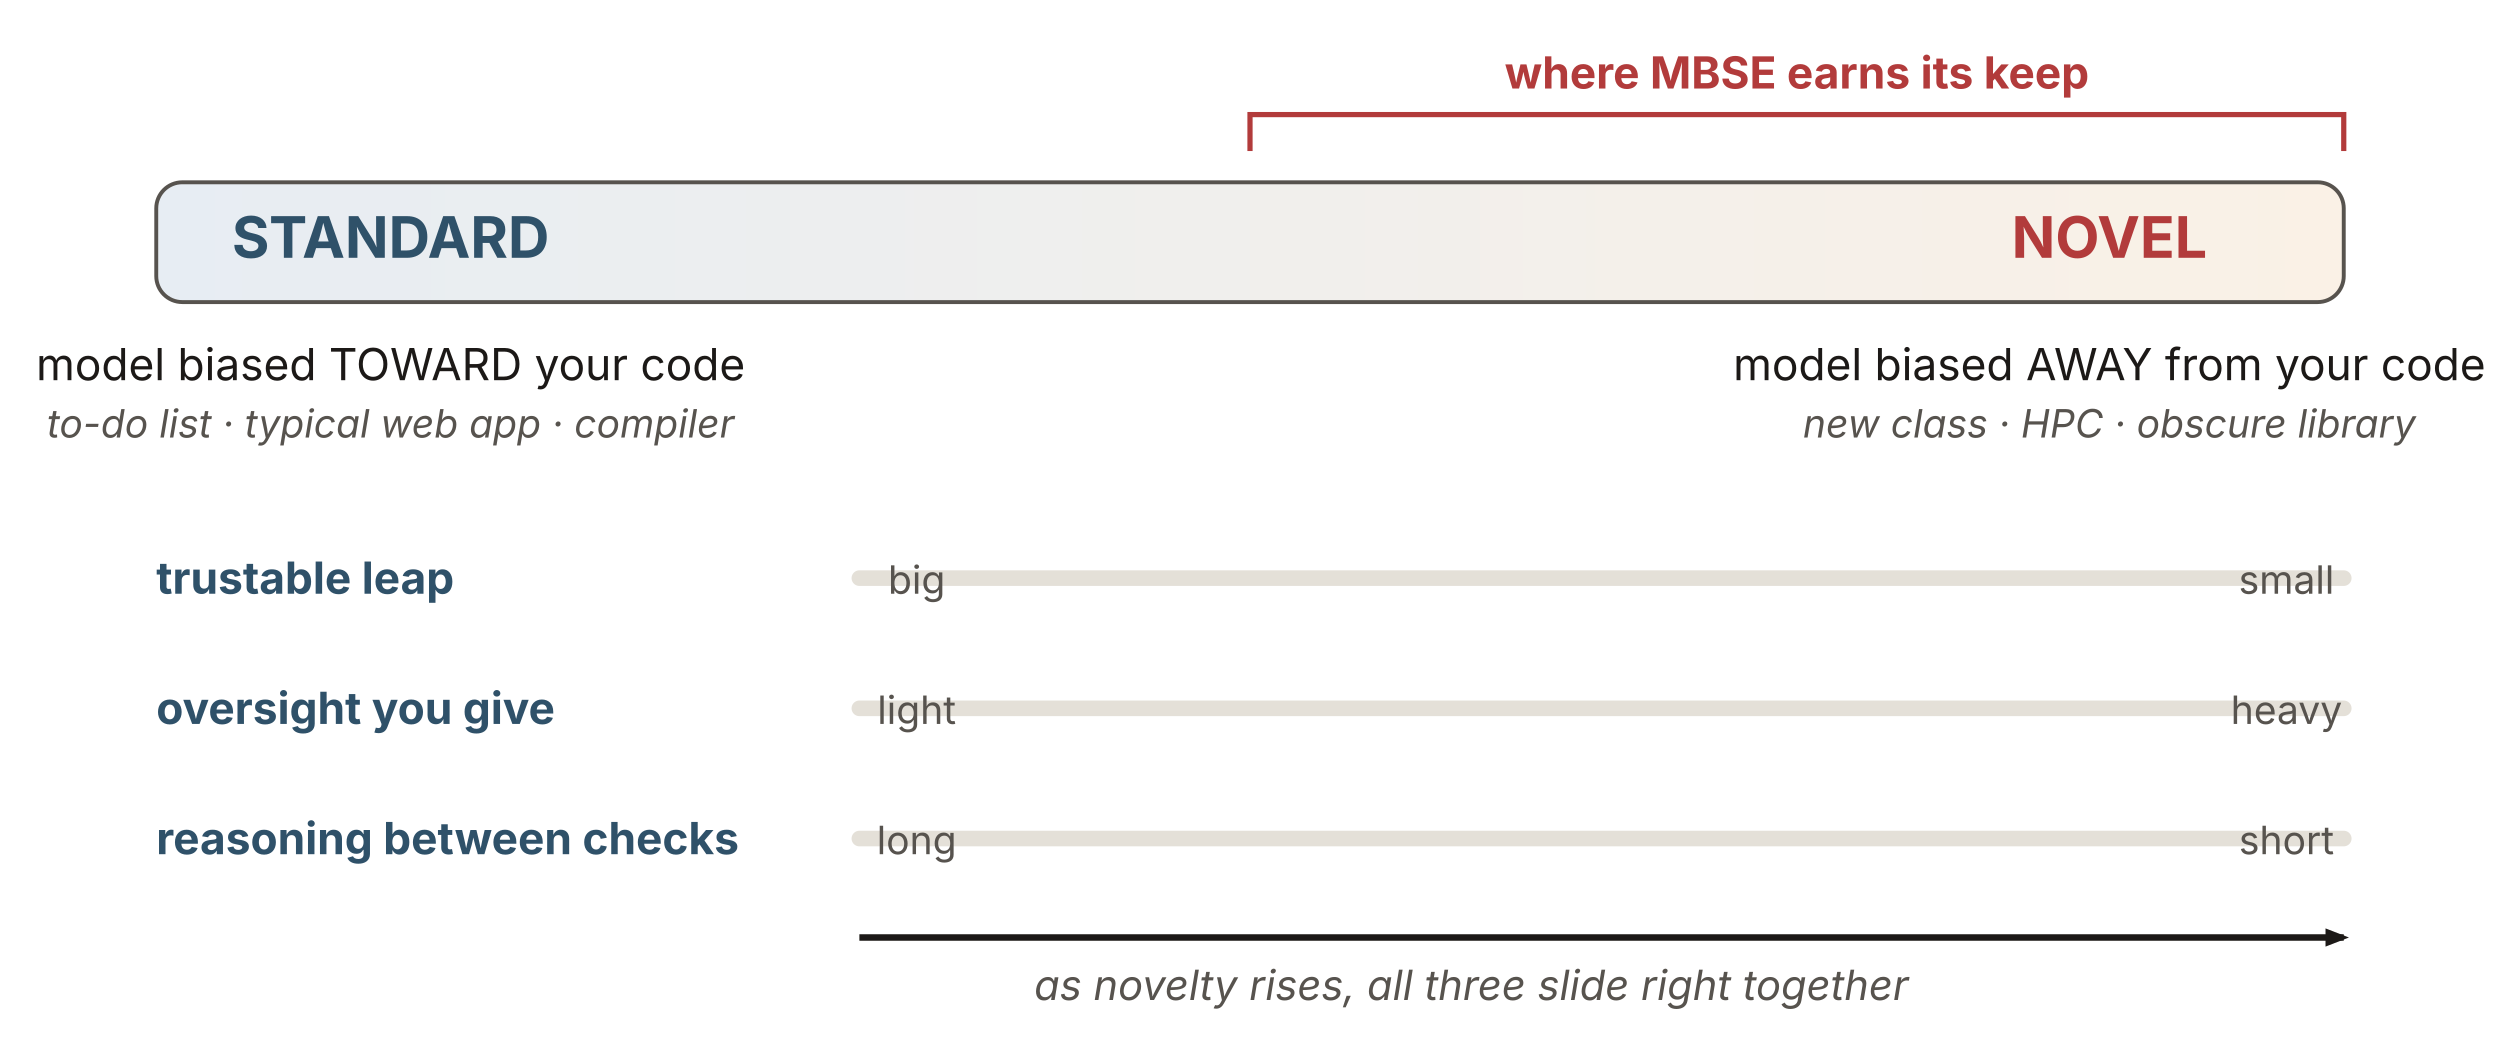
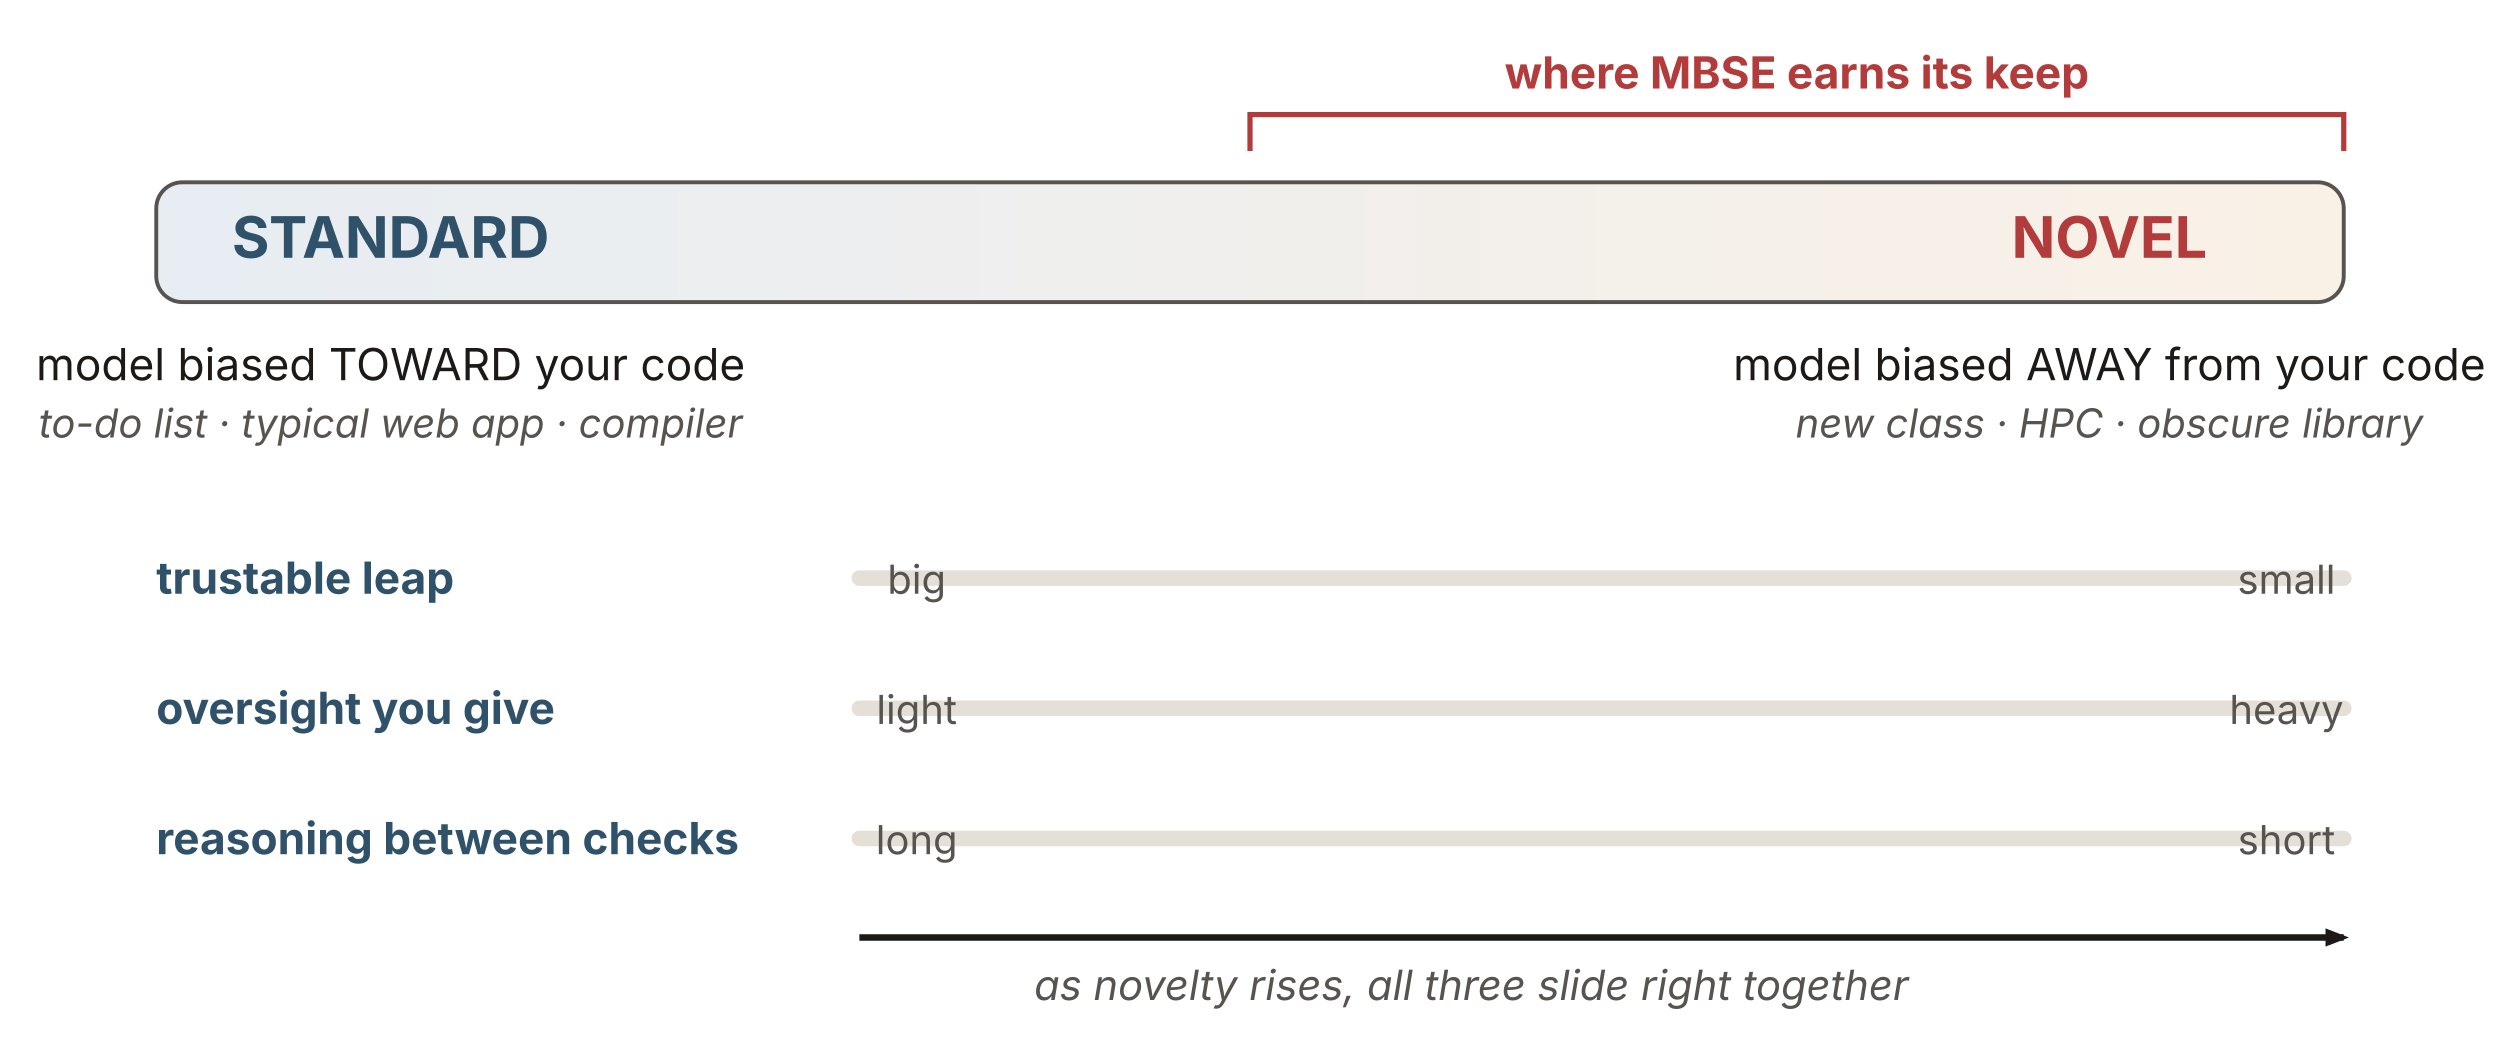
<svg xmlns="http://www.w3.org/2000/svg" viewBox="0 0 960 400" width="960" height="400" role="group" aria-labelledby="naTitle naDesc" font-family="'Source Sans 3', -apple-system, 'Segoe UI', sans-serif">
  <defs>
    <linearGradient id="naGrad" x1="0" y1="0" x2="1" y2="0">
      <stop offset="0" stop-color="#e7edf3" />
      <stop offset="1" stop-color="#faf1e6" />
    </linearGradient>
    <marker id="naArrow" markerWidth="10" markerHeight="10" refX="7" refY="3.5" orient="auto" markerUnits="userSpaceOnUse">
      <path d="M0,0 L9,3.5 L0,7 Z" fill="#1c1917" />
    </marker>
  </defs>
  <rect x="60" y="70" width="840" height="46" rx="10" fill="url(#naGrad)" stroke="#57534e" stroke-width="1.5" />
  <text x="150" y="99" text-anchor="middle" font-size="22" font-weight="700" fill="#2f5169">STANDARD</text>
  <text x="810" y="99" text-anchor="middle" font-size="22" font-weight="700" fill="#b23b3b">NOVEL</text>
  <text x="150" y="146" text-anchor="middle" font-size="17" fill="#1c1917">model biased TOWARD your code</text>
-   <text x="150" y="168" text-anchor="middle" font-size="15" font-style="italic" fill="#57534e">to-do list · typical web app · compiler</text>
+   <text x="150" y="168" text-anchor="middle" font-size="15.36" font-style="italic" fill="#57534e">to-do list · typical web app · compiler</text>
  <text x="810" y="146" text-anchor="middle" font-size="17" fill="#1c1917">model biased AWAY from your code</text>
-   <text x="810" y="168" text-anchor="middle" font-size="15" font-style="italic" fill="#57534e">new class · HPC · obscure library</text>
+   <text x="810" y="168" text-anchor="middle" font-size="15.36" font-style="italic" fill="#57534e">new class · HPC · obscure library</text>
  <path d="M480,58 L480,44 L900,44 L900,58" fill="none" stroke="#b23b3b" stroke-width="2" />
  <text x="690" y="34" text-anchor="middle" font-size="17" font-weight="700" fill="#b23b3b">where MBSE earns its keep</text>
  <g font-size="17" fill="#1c1917">
    <text x="60" y="228" font-weight="700" fill="#2f5169">trustable leap</text>
    <line x1="330" y1="222" x2="900" y2="222" stroke="#e4e0d8" stroke-width="6" stroke-linecap="round" />
-     <text x="352" y="228" text-anchor="middle" font-size="15" fill="#57534e">big</text>
-     <text x="878" y="228" text-anchor="middle" font-size="15" fill="#57534e">small</text>
+     <text x="352" y="228" text-anchor="middle" font-size="15.36" fill="#57534e">big</text>
+     <text x="878" y="228" text-anchor="middle" font-size="15.36" fill="#57534e">small</text>
    <text x="60" y="278" font-weight="700" fill="#2f5169">oversight you give</text>
    <line x1="330" y1="272" x2="900" y2="272" stroke="#e4e0d8" stroke-width="6" stroke-linecap="round" />
-     <text x="352" y="278" text-anchor="middle" font-size="15" fill="#57534e">light</text>
-     <text x="878" y="278" text-anchor="middle" font-size="15" fill="#57534e">heavy</text>
+     <text x="352" y="278" text-anchor="middle" font-size="15.36" fill="#57534e">light</text>
+     <text x="878" y="278" text-anchor="middle" font-size="15.36" fill="#57534e">heavy</text>
    <text x="60" y="328" font-weight="700" fill="#2f5169">reasoning between checks</text>
    <line x1="330" y1="322" x2="900" y2="322" stroke="#e4e0d8" stroke-width="6" stroke-linecap="round" />
-     <text x="352" y="328" text-anchor="middle" font-size="15" fill="#57534e">long</text>
-     <text x="878" y="328" text-anchor="middle" font-size="15" fill="#57534e">short</text>
+     <text x="352" y="328" text-anchor="middle" font-size="15.36" fill="#57534e">long</text>
+     <text x="878" y="328" text-anchor="middle" font-size="15.36" fill="#57534e">short</text>
  </g>
  <line x1="330" y1="360" x2="900" y2="360" stroke="#1c1917" stroke-width="2.5" marker-end="url(#naArrow)" />
  <text x="565" y="384" text-anchor="middle" font-size="16" font-style="italic" fill="#57534e">as novelty rises, all three slide right together</text>
</svg>
